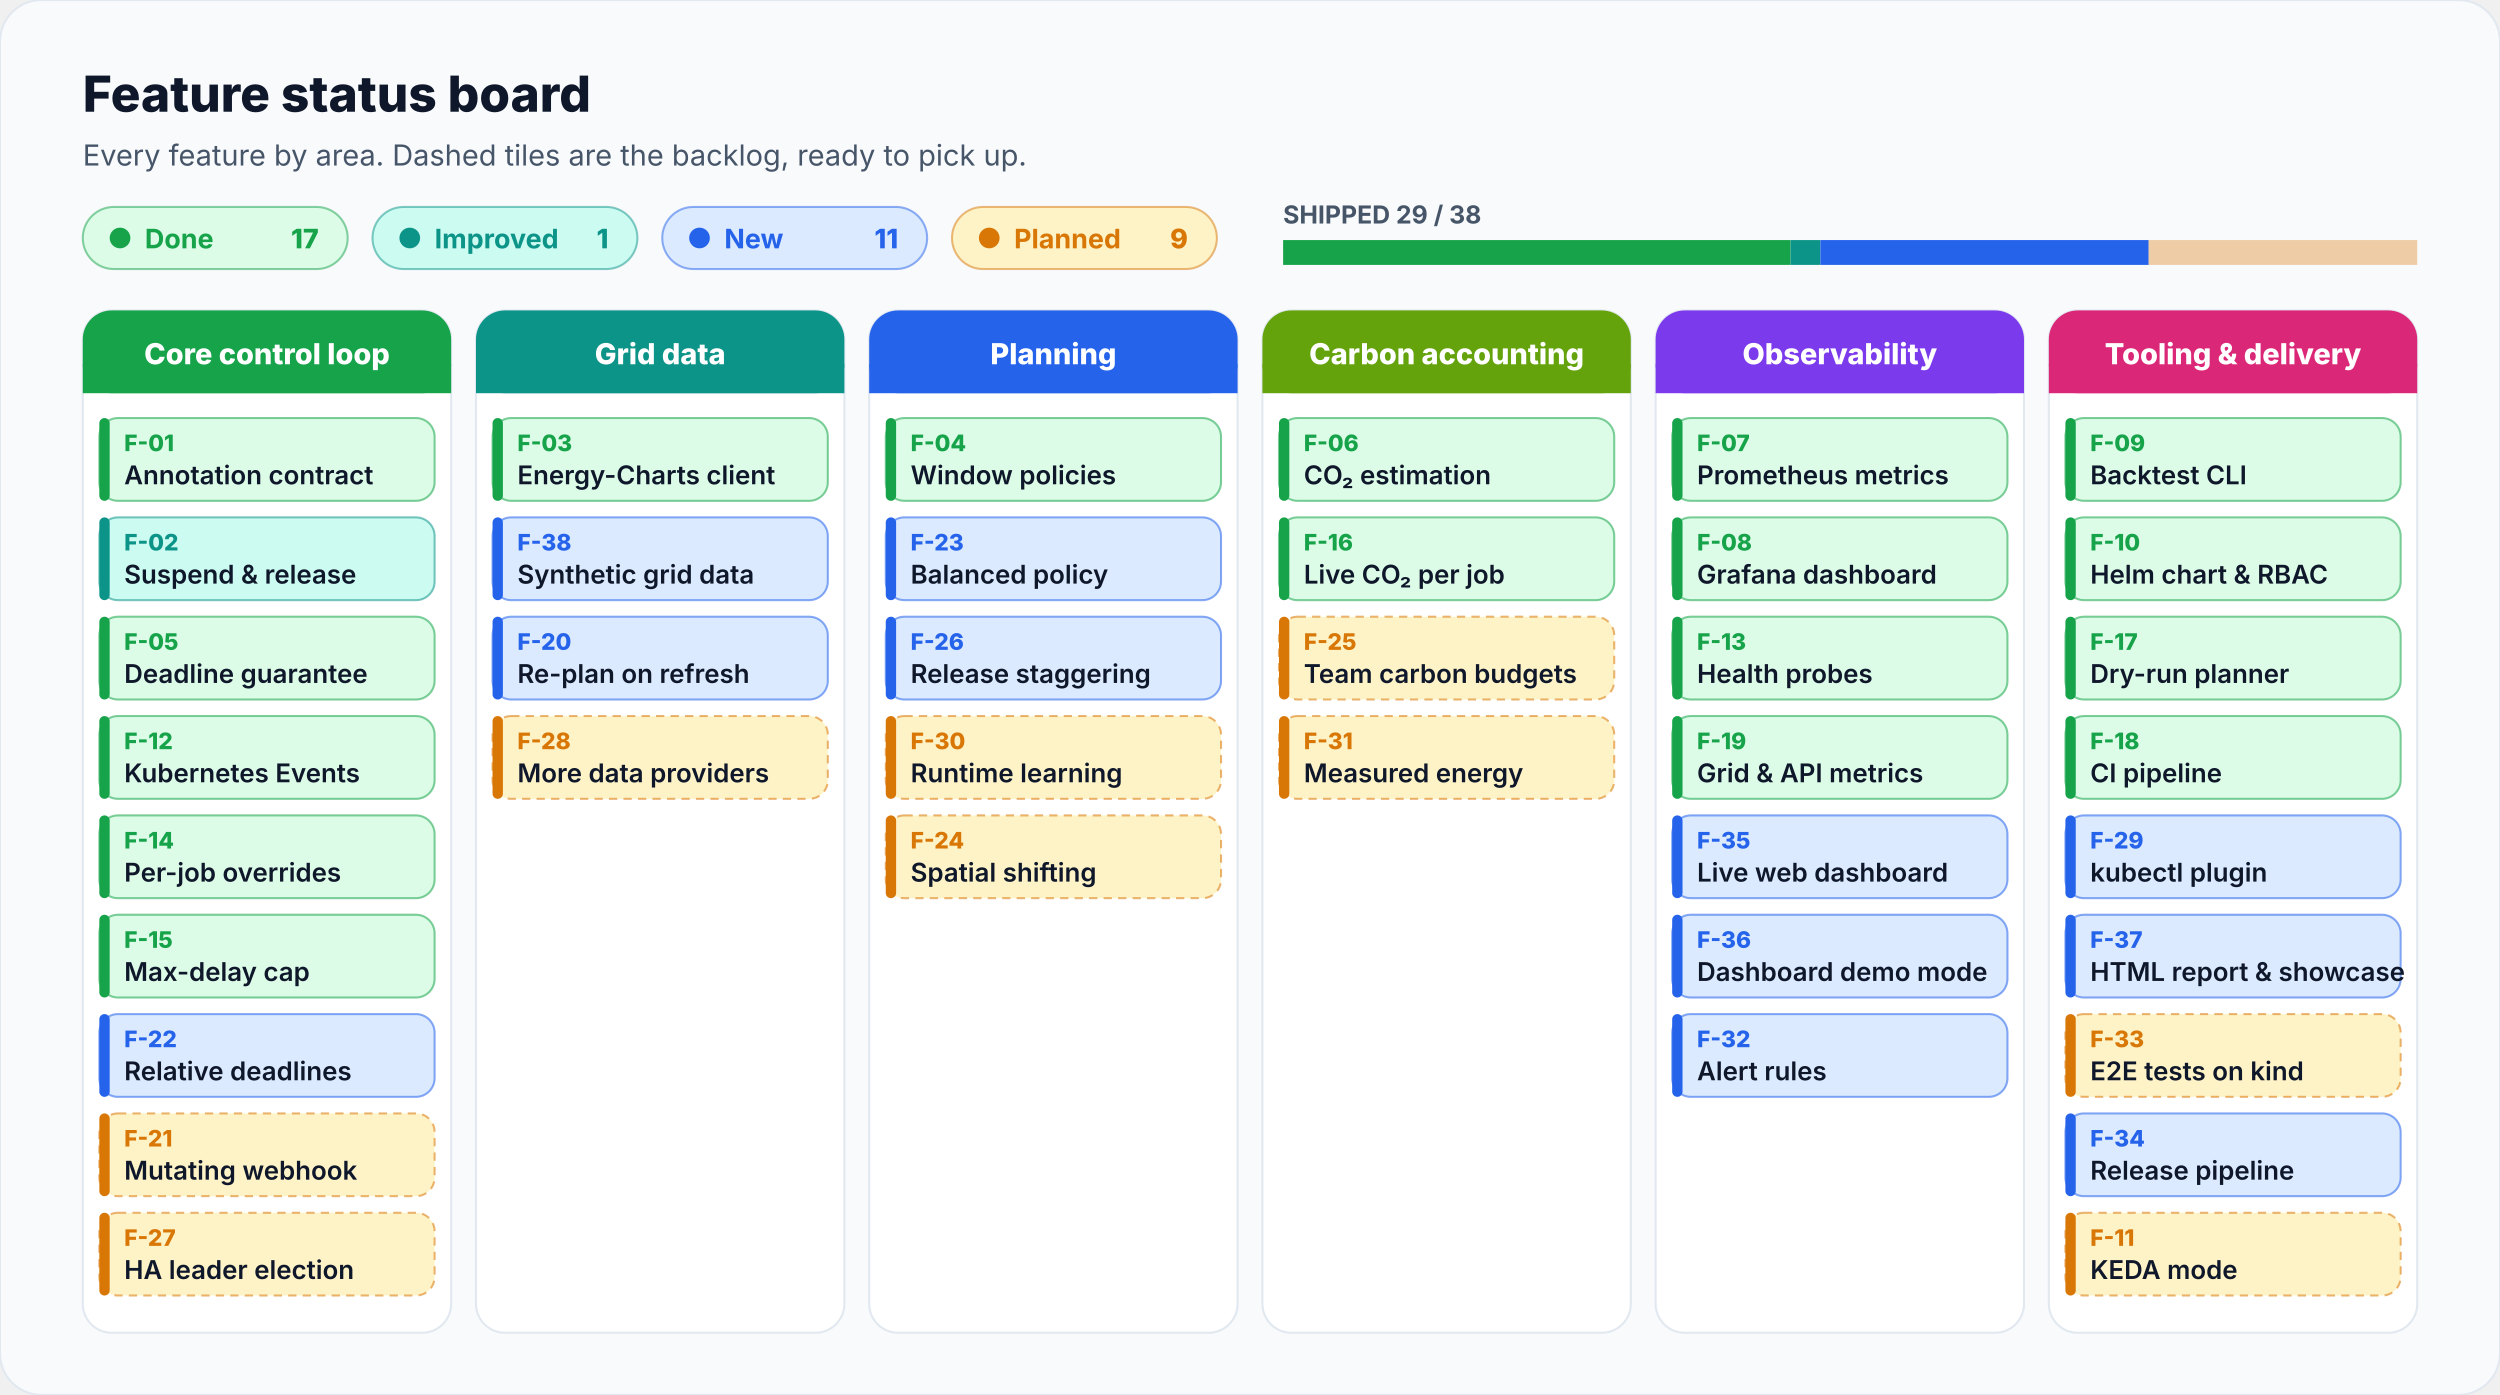
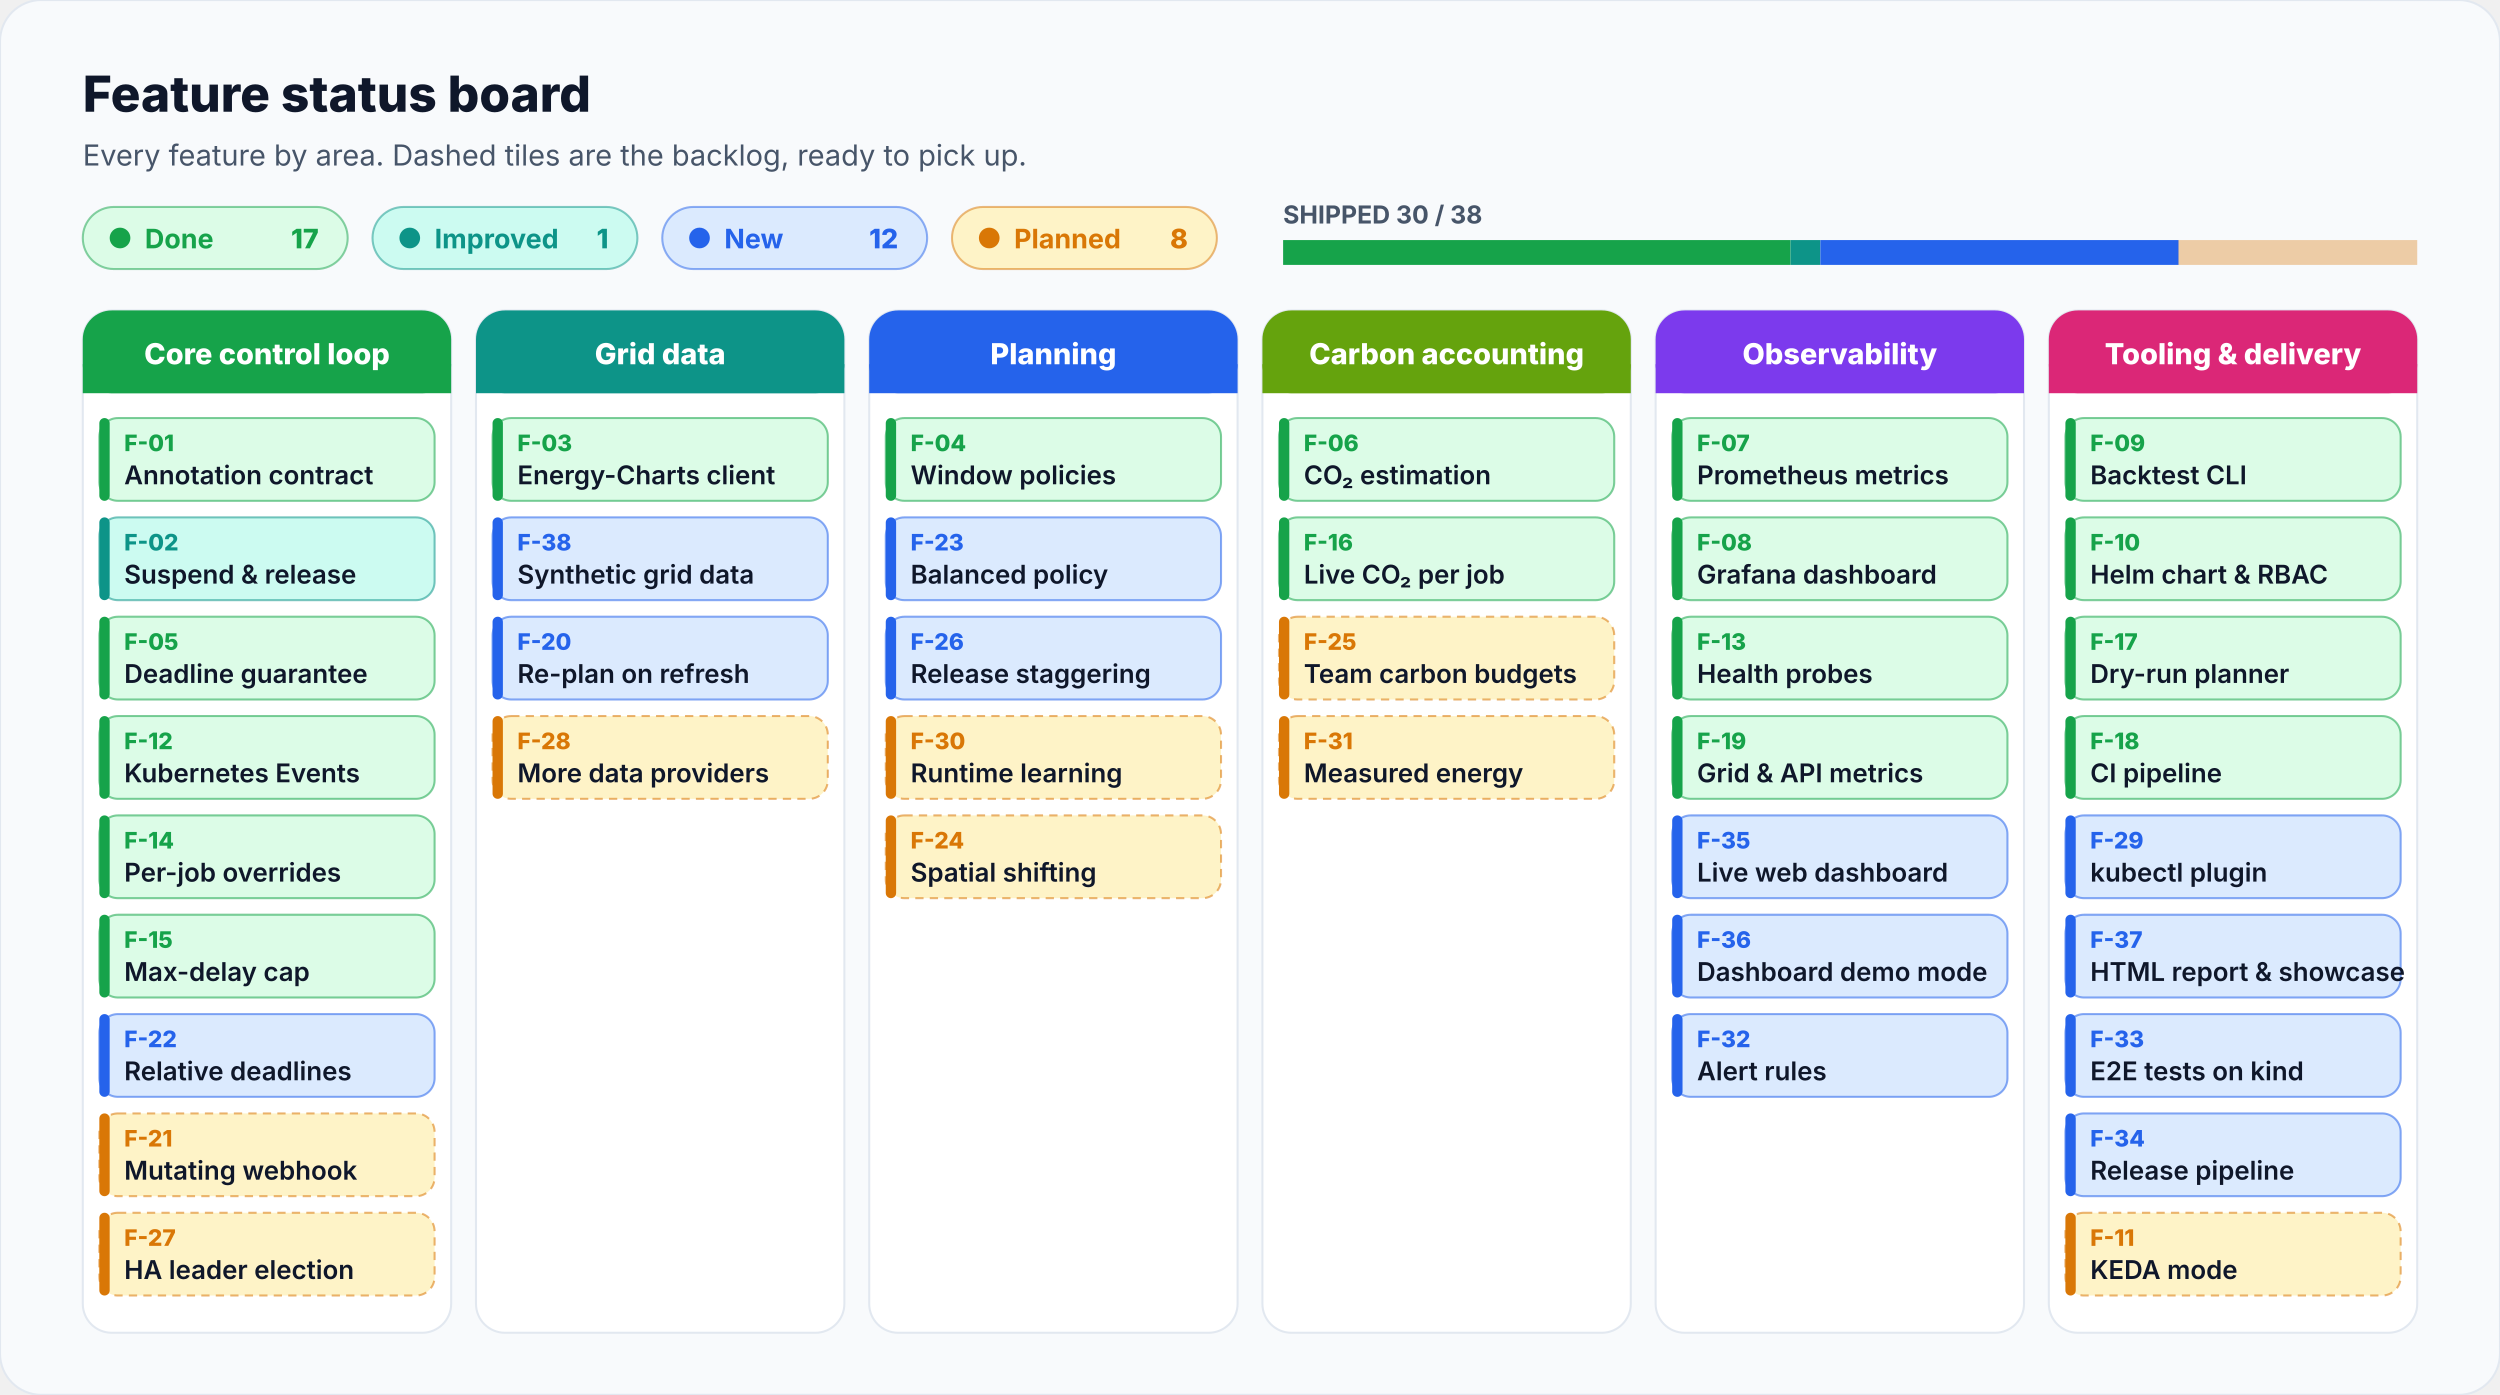
<svg xmlns="http://www.w3.org/2000/svg" viewBox="0 0 1208 674" width="1208" height="674" role="img" aria-label="Feature status board grouped by area">
  <rect width="1208" height="674" rx="20" fill="#f8fafc" stroke="#e2e8f0" />
  <g font-family="'Segoe UI', Inter, Helvetica, Arial, sans-serif">
    <text x="40" y="54" font-size="24" font-weight="800" fill="#0f172a">Feature status board</text>
    <text x="40" y="80" font-size="14" fill="#475569">Every feature by area. Dashed tiles are the backlog, ready to pick up.</text>
    <rect x="40" y="100" width="128" height="30" rx="15" fill="#dcfce7" stroke="#16a34a" stroke-opacity="0.5" />
    <circle cx="58" cy="115" r="5" fill="#16a34a" />
    <text x="70" y="120" font-size="13" font-weight="700" fill="#16a34a">Done</text>
    <text x="154" y="120" font-size="13" font-weight="800" fill="#16a34a" text-anchor="end">17</text>
    <rect x="180" y="100" width="128" height="30" rx="15" fill="#ccfbf1" stroke="#0d9488" stroke-opacity="0.5" />
    <circle cx="198" cy="115" r="5" fill="#0d9488" />
    <text x="210" y="120" font-size="13" font-weight="700" fill="#0d9488">Improved</text>
    <text x="294" y="120" font-size="13" font-weight="800" fill="#0d9488" text-anchor="end">1</text>
    <rect x="320" y="100" width="128" height="30" rx="15" fill="#dbeafe" stroke="#2563eb" stroke-opacity="0.5" />
    <circle cx="338" cy="115" r="5" fill="#2563eb" />
    <text x="350" y="120" font-size="13" font-weight="700" fill="#2563eb">New</text>
-     <text x="434" y="120" font-size="13" font-weight="800" fill="#2563eb" text-anchor="end">11</text>
+     <text x="434" y="120" font-size="13" font-weight="800" fill="#2563eb" text-anchor="end">12</text>
    <rect x="460" y="100" width="128" height="30" rx="15" fill="#fef3c7" stroke="#d97706" stroke-opacity="0.5" />
    <circle cx="478" cy="115" r="5" fill="#d97706" />
    <text x="490" y="120" font-size="13" font-weight="700" fill="#d97706">Planned</text>
-     <text x="574" y="120" font-size="13" font-weight="800" fill="#d97706" text-anchor="end">9</text>
-     <text x="620" y="108" font-size="12" font-weight="700" fill="#475569">SHIPPED 29 / 38</text>
+     <text x="574" y="120" font-size="13" font-weight="800" fill="#d97706" text-anchor="end">8</text>
+     <text x="620" y="108" font-size="12" font-weight="700" fill="#475569">SHIPPED 30 / 38</text>
    <rect x="620.0" y="116" width="245.2" height="12" fill="#16a34a" fill-opacity="1" />
    <rect x="865.2" y="116" width="14.4" height="12" fill="#0d9488" fill-opacity="1" />
-     <rect x="879.6" y="116" width="158.6" height="12" fill="#2563eb" fill-opacity="1" />
-     <rect x="1038.2" y="116" width="129.8" height="12" fill="#d97706" fill-opacity="0.35" />
+     <rect x="879.6" y="116" width="173.1" height="12" fill="#2563eb" fill-opacity="1" />
+     <rect x="1052.6" y="116" width="115.4" height="12" fill="#d97706" fill-opacity="0.35" />
    <rect x="40" y="150" width="178" height="494" rx="14" fill="#ffffff" stroke="#e2e8f0" />
    <rect x="40" y="150" width="178" height="40" rx="14" fill="#16a34a" />
    <rect x="40" y="176" width="178" height="14" fill="#16a34a" />
    <text x="129.0" y="176" font-size="14" font-weight="800" fill="#ffffff" text-anchor="middle">Core control loop</text>
    <rect x="48" y="202" width="162" height="40" rx="9" fill="#dcfce7" stroke="#16a34a" stroke-opacity="0.55" />
    <rect x="48" y="202" width="5" height="40" rx="2.5" fill="#16a34a" />
    <text x="60" y="218" font-size="11" font-weight="800" fill="#16a34a">F-01</text>
    <text x="60" y="234" font-size="12.5" font-weight="600" fill="#0f172a">Annotation contract</text>
    <rect x="48" y="250" width="162" height="40" rx="9" fill="#ccfbf1" stroke="#0d9488" stroke-opacity="0.55" />
    <rect x="48" y="250" width="5" height="40" rx="2.5" fill="#0d9488" />
    <text x="60" y="266" font-size="11" font-weight="800" fill="#0d9488">F-02</text>
    <text x="60" y="282" font-size="12.5" font-weight="600" fill="#0f172a">Suspend &amp; release</text>
    <rect x="48" y="298" width="162" height="40" rx="9" fill="#dcfce7" stroke="#16a34a" stroke-opacity="0.55" />
    <rect x="48" y="298" width="5" height="40" rx="2.5" fill="#16a34a" />
    <text x="60" y="314" font-size="11" font-weight="800" fill="#16a34a">F-05</text>
    <text x="60" y="330" font-size="12.5" font-weight="600" fill="#0f172a">Deadline guarantee</text>
    <rect x="48" y="346" width="162" height="40" rx="9" fill="#dcfce7" stroke="#16a34a" stroke-opacity="0.55" />
    <rect x="48" y="346" width="5" height="40" rx="2.5" fill="#16a34a" />
    <text x="60" y="362" font-size="11" font-weight="800" fill="#16a34a">F-12</text>
    <text x="60" y="378" font-size="12.5" font-weight="600" fill="#0f172a">Kubernetes Events</text>
    <rect x="48" y="394" width="162" height="40" rx="9" fill="#dcfce7" stroke="#16a34a" stroke-opacity="0.55" />
    <rect x="48" y="394" width="5" height="40" rx="2.5" fill="#16a34a" />
    <text x="60" y="410" font-size="11" font-weight="800" fill="#16a34a">F-14</text>
    <text x="60" y="426" font-size="12.5" font-weight="600" fill="#0f172a">Per-job overrides</text>
    <rect x="48" y="442" width="162" height="40" rx="9" fill="#dcfce7" stroke="#16a34a" stroke-opacity="0.55" />
    <rect x="48" y="442" width="5" height="40" rx="2.5" fill="#16a34a" />
    <text x="60" y="458" font-size="11" font-weight="800" fill="#16a34a">F-15</text>
    <text x="60" y="474" font-size="12.5" font-weight="600" fill="#0f172a">Max-delay cap</text>
    <rect x="48" y="490" width="162" height="40" rx="9" fill="#dbeafe" stroke="#2563eb" stroke-opacity="0.55" />
    <rect x="48" y="490" width="5" height="40" rx="2.5" fill="#2563eb" />
    <text x="60" y="506" font-size="11" font-weight="800" fill="#2563eb">F-22</text>
    <text x="60" y="522" font-size="12.5" font-weight="600" fill="#0f172a">Relative deadlines</text>
    <rect x="48" y="538" width="162" height="40" rx="9" fill="#fef3c7" stroke="#d97706" stroke-opacity="0.55" stroke-dasharray="4 3" />
    <rect x="48" y="538" width="5" height="40" rx="2.5" fill="#d97706" />
    <text x="60" y="554" font-size="11" font-weight="800" fill="#d97706">F-21</text>
    <text x="60" y="570" font-size="12.5" font-weight="600" fill="#0f172a">Mutating webhook</text>
    <rect x="48" y="586" width="162" height="40" rx="9" fill="#fef3c7" stroke="#d97706" stroke-opacity="0.55" stroke-dasharray="4 3" />
    <rect x="48" y="586" width="5" height="40" rx="2.5" fill="#d97706" />
    <text x="60" y="602" font-size="11" font-weight="800" fill="#d97706">F-27</text>
    <text x="60" y="618" font-size="12.5" font-weight="600" fill="#0f172a">HA leader election</text>
    <rect x="230" y="150" width="178" height="494" rx="14" fill="#ffffff" stroke="#e2e8f0" />
    <rect x="230" y="150" width="178" height="40" rx="14" fill="#0d9488" />
    <rect x="230" y="176" width="178" height="14" fill="#0d9488" />
    <text x="319.0" y="176" font-size="14" font-weight="800" fill="#ffffff" text-anchor="middle">Grid data</text>
    <rect x="238" y="202" width="162" height="40" rx="9" fill="#dcfce7" stroke="#16a34a" stroke-opacity="0.55" />
    <rect x="238" y="202" width="5" height="40" rx="2.5" fill="#16a34a" />
    <text x="250" y="218" font-size="11" font-weight="800" fill="#16a34a">F-03</text>
    <text x="250" y="234" font-size="12.5" font-weight="600" fill="#0f172a">Energy-Charts client</text>
    <rect x="238" y="250" width="162" height="40" rx="9" fill="#dbeafe" stroke="#2563eb" stroke-opacity="0.55" />
    <rect x="238" y="250" width="5" height="40" rx="2.5" fill="#2563eb" />
    <text x="250" y="266" font-size="11" font-weight="800" fill="#2563eb">F-38</text>
    <text x="250" y="282" font-size="12.5" font-weight="600" fill="#0f172a">Synthetic grid data</text>
    <rect x="238" y="298" width="162" height="40" rx="9" fill="#dbeafe" stroke="#2563eb" stroke-opacity="0.55" />
    <rect x="238" y="298" width="5" height="40" rx="2.5" fill="#2563eb" />
    <text x="250" y="314" font-size="11" font-weight="800" fill="#2563eb">F-20</text>
    <text x="250" y="330" font-size="12.5" font-weight="600" fill="#0f172a">Re-plan on refresh</text>
    <rect x="238" y="346" width="162" height="40" rx="9" fill="#fef3c7" stroke="#d97706" stroke-opacity="0.55" stroke-dasharray="4 3" />
    <rect x="238" y="346" width="5" height="40" rx="2.5" fill="#d97706" />
    <text x="250" y="362" font-size="11" font-weight="800" fill="#d97706">F-28</text>
    <text x="250" y="378" font-size="12.5" font-weight="600" fill="#0f172a">More data providers</text>
    <rect x="420" y="150" width="178" height="494" rx="14" fill="#ffffff" stroke="#e2e8f0" />
    <rect x="420" y="150" width="178" height="40" rx="14" fill="#2563eb" />
    <rect x="420" y="176" width="178" height="14" fill="#2563eb" />
    <text x="509.0" y="176" font-size="14" font-weight="800" fill="#ffffff" text-anchor="middle">Planning</text>
    <rect x="428" y="202" width="162" height="40" rx="9" fill="#dcfce7" stroke="#16a34a" stroke-opacity="0.55" />
    <rect x="428" y="202" width="5" height="40" rx="2.5" fill="#16a34a" />
    <text x="440" y="218" font-size="11" font-weight="800" fill="#16a34a">F-04</text>
    <text x="440" y="234" font-size="12.5" font-weight="600" fill="#0f172a">Window policies</text>
    <rect x="428" y="250" width="162" height="40" rx="9" fill="#dbeafe" stroke="#2563eb" stroke-opacity="0.55" />
    <rect x="428" y="250" width="5" height="40" rx="2.5" fill="#2563eb" />
    <text x="440" y="266" font-size="11" font-weight="800" fill="#2563eb">F-23</text>
    <text x="440" y="282" font-size="12.5" font-weight="600" fill="#0f172a">Balanced policy</text>
    <rect x="428" y="298" width="162" height="40" rx="9" fill="#dbeafe" stroke="#2563eb" stroke-opacity="0.55" />
    <rect x="428" y="298" width="5" height="40" rx="2.5" fill="#2563eb" />
    <text x="440" y="314" font-size="11" font-weight="800" fill="#2563eb">F-26</text>
    <text x="440" y="330" font-size="12.5" font-weight="600" fill="#0f172a">Release staggering</text>
    <rect x="428" y="346" width="162" height="40" rx="9" fill="#fef3c7" stroke="#d97706" stroke-opacity="0.55" stroke-dasharray="4 3" />
    <rect x="428" y="346" width="5" height="40" rx="2.5" fill="#d97706" />
    <text x="440" y="362" font-size="11" font-weight="800" fill="#d97706">F-30</text>
    <text x="440" y="378" font-size="12.5" font-weight="600" fill="#0f172a">Runtime learning</text>
    <rect x="428" y="394" width="162" height="40" rx="9" fill="#fef3c7" stroke="#d97706" stroke-opacity="0.55" stroke-dasharray="4 3" />
    <rect x="428" y="394" width="5" height="40" rx="2.5" fill="#d97706" />
    <text x="440" y="410" font-size="11" font-weight="800" fill="#d97706">F-24</text>
    <text x="440" y="426" font-size="12.5" font-weight="600" fill="#0f172a">Spatial shifting</text>
    <rect x="610" y="150" width="178" height="494" rx="14" fill="#ffffff" stroke="#e2e8f0" />
    <rect x="610" y="150" width="178" height="40" rx="14" fill="#65a30d" />
    <rect x="610" y="176" width="178" height="14" fill="#65a30d" />
    <text x="699.0" y="176" font-size="14" font-weight="800" fill="#ffffff" text-anchor="middle">Carbon accounting</text>
    <rect x="618" y="202" width="162" height="40" rx="9" fill="#dcfce7" stroke="#16a34a" stroke-opacity="0.55" />
    <rect x="618" y="202" width="5" height="40" rx="2.5" fill="#16a34a" />
    <text x="630" y="218" font-size="11" font-weight="800" fill="#16a34a">F-06</text>
    <text x="630" y="234" font-size="12.5" font-weight="600" fill="#0f172a">CO₂ estimation</text>
    <rect x="618" y="250" width="162" height="40" rx="9" fill="#dcfce7" stroke="#16a34a" stroke-opacity="0.55" />
    <rect x="618" y="250" width="5" height="40" rx="2.5" fill="#16a34a" />
    <text x="630" y="266" font-size="11" font-weight="800" fill="#16a34a">F-16</text>
    <text x="630" y="282" font-size="12.5" font-weight="600" fill="#0f172a">Live CO₂ per job</text>
    <rect x="618" y="298" width="162" height="40" rx="9" fill="#fef3c7" stroke="#d97706" stroke-opacity="0.55" stroke-dasharray="4 3" />
    <rect x="618" y="298" width="5" height="40" rx="2.5" fill="#d97706" />
    <text x="630" y="314" font-size="11" font-weight="800" fill="#d97706">F-25</text>
    <text x="630" y="330" font-size="12.5" font-weight="600" fill="#0f172a">Team carbon budgets</text>
    <rect x="618" y="346" width="162" height="40" rx="9" fill="#fef3c7" stroke="#d97706" stroke-opacity="0.55" stroke-dasharray="4 3" />
    <rect x="618" y="346" width="5" height="40" rx="2.5" fill="#d97706" />
    <text x="630" y="362" font-size="11" font-weight="800" fill="#d97706">F-31</text>
    <text x="630" y="378" font-size="12.5" font-weight="600" fill="#0f172a">Measured energy</text>
    <rect x="800" y="150" width="178" height="494" rx="14" fill="#ffffff" stroke="#e2e8f0" />
    <rect x="800" y="150" width="178" height="40" rx="14" fill="#7c3aed" />
    <rect x="800" y="176" width="178" height="14" fill="#7c3aed" />
    <text x="889.0" y="176" font-size="14" font-weight="800" fill="#ffffff" text-anchor="middle">Observability</text>
    <rect x="808" y="202" width="162" height="40" rx="9" fill="#dcfce7" stroke="#16a34a" stroke-opacity="0.55" />
    <rect x="808" y="202" width="5" height="40" rx="2.5" fill="#16a34a" />
    <text x="820" y="218" font-size="11" font-weight="800" fill="#16a34a">F-07</text>
    <text x="820" y="234" font-size="12.5" font-weight="600" fill="#0f172a">Prometheus metrics</text>
    <rect x="808" y="250" width="162" height="40" rx="9" fill="#dcfce7" stroke="#16a34a" stroke-opacity="0.55" />
    <rect x="808" y="250" width="5" height="40" rx="2.5" fill="#16a34a" />
    <text x="820" y="266" font-size="11" font-weight="800" fill="#16a34a">F-08</text>
    <text x="820" y="282" font-size="12.5" font-weight="600" fill="#0f172a">Grafana dashboard</text>
    <rect x="808" y="298" width="162" height="40" rx="9" fill="#dcfce7" stroke="#16a34a" stroke-opacity="0.55" />
    <rect x="808" y="298" width="5" height="40" rx="2.5" fill="#16a34a" />
    <text x="820" y="314" font-size="11" font-weight="800" fill="#16a34a">F-13</text>
    <text x="820" y="330" font-size="12.5" font-weight="600" fill="#0f172a">Health probes</text>
    <rect x="808" y="346" width="162" height="40" rx="9" fill="#dcfce7" stroke="#16a34a" stroke-opacity="0.55" />
    <rect x="808" y="346" width="5" height="40" rx="2.5" fill="#16a34a" />
    <text x="820" y="362" font-size="11" font-weight="800" fill="#16a34a">F-19</text>
    <text x="820" y="378" font-size="12.5" font-weight="600" fill="#0f172a">Grid &amp; API metrics</text>
    <rect x="808" y="394" width="162" height="40" rx="9" fill="#dbeafe" stroke="#2563eb" stroke-opacity="0.55" />
    <rect x="808" y="394" width="5" height="40" rx="2.5" fill="#2563eb" />
    <text x="820" y="410" font-size="11" font-weight="800" fill="#2563eb">F-35</text>
    <text x="820" y="426" font-size="12.5" font-weight="600" fill="#0f172a">Live web dashboard</text>
    <rect x="808" y="442" width="162" height="40" rx="9" fill="#dbeafe" stroke="#2563eb" stroke-opacity="0.55" />
    <rect x="808" y="442" width="5" height="40" rx="2.5" fill="#2563eb" />
    <text x="820" y="458" font-size="11" font-weight="800" fill="#2563eb">F-36</text>
    <text x="820" y="474" font-size="12.5" font-weight="600" fill="#0f172a">Dashboard demo mode</text>
    <rect x="808" y="490" width="162" height="40" rx="9" fill="#dbeafe" stroke="#2563eb" stroke-opacity="0.55" />
    <rect x="808" y="490" width="5" height="40" rx="2.5" fill="#2563eb" />
    <text x="820" y="506" font-size="11" font-weight="800" fill="#2563eb">F-32</text>
    <text x="820" y="522" font-size="12.5" font-weight="600" fill="#0f172a">Alert rules</text>
    <rect x="990" y="150" width="178" height="494" rx="14" fill="#ffffff" stroke="#e2e8f0" />
    <rect x="990" y="150" width="178" height="40" rx="14" fill="#db2777" />
    <rect x="990" y="176" width="178" height="14" fill="#db2777" />
    <text x="1079.0" y="176" font-size="14" font-weight="800" fill="#ffffff" text-anchor="middle">Tooling &amp; delivery</text>
    <rect x="998" y="202" width="162" height="40" rx="9" fill="#dcfce7" stroke="#16a34a" stroke-opacity="0.55" />
    <rect x="998" y="202" width="5" height="40" rx="2.5" fill="#16a34a" />
    <text x="1010" y="218" font-size="11" font-weight="800" fill="#16a34a">F-09</text>
    <text x="1010" y="234" font-size="12.5" font-weight="600" fill="#0f172a">Backtest CLI</text>
    <rect x="998" y="250" width="162" height="40" rx="9" fill="#dcfce7" stroke="#16a34a" stroke-opacity="0.55" />
    <rect x="998" y="250" width="5" height="40" rx="2.5" fill="#16a34a" />
    <text x="1010" y="266" font-size="11" font-weight="800" fill="#16a34a">F-10</text>
    <text x="1010" y="282" font-size="12.5" font-weight="600" fill="#0f172a">Helm chart &amp; RBAC</text>
    <rect x="998" y="298" width="162" height="40" rx="9" fill="#dcfce7" stroke="#16a34a" stroke-opacity="0.55" />
    <rect x="998" y="298" width="5" height="40" rx="2.5" fill="#16a34a" />
    <text x="1010" y="314" font-size="11" font-weight="800" fill="#16a34a">F-17</text>
    <text x="1010" y="330" font-size="12.5" font-weight="600" fill="#0f172a">Dry-run planner</text>
    <rect x="998" y="346" width="162" height="40" rx="9" fill="#dcfce7" stroke="#16a34a" stroke-opacity="0.55" />
    <rect x="998" y="346" width="5" height="40" rx="2.5" fill="#16a34a" />
    <text x="1010" y="362" font-size="11" font-weight="800" fill="#16a34a">F-18</text>
    <text x="1010" y="378" font-size="12.5" font-weight="600" fill="#0f172a">CI pipeline</text>
    <rect x="998" y="394" width="162" height="40" rx="9" fill="#dbeafe" stroke="#2563eb" stroke-opacity="0.55" />
    <rect x="998" y="394" width="5" height="40" rx="2.5" fill="#2563eb" />
    <text x="1010" y="410" font-size="11" font-weight="800" fill="#2563eb">F-29</text>
    <text x="1010" y="426" font-size="12.5" font-weight="600" fill="#0f172a">kubectl plugin</text>
    <rect x="998" y="442" width="162" height="40" rx="9" fill="#dbeafe" stroke="#2563eb" stroke-opacity="0.55" />
    <rect x="998" y="442" width="5" height="40" rx="2.5" fill="#2563eb" />
    <text x="1010" y="458" font-size="11" font-weight="800" fill="#2563eb">F-37</text>
    <text x="1010" y="474" font-size="12.5" font-weight="600" fill="#0f172a">HTML report &amp; showcase</text>
-     <rect x="998" y="490" width="162" height="40" rx="9" fill="#fef3c7" stroke="#d97706" stroke-opacity="0.55" stroke-dasharray="4 3" />
-     <rect x="998" y="490" width="5" height="40" rx="2.5" fill="#d97706" />
-     <text x="1010" y="506" font-size="11" font-weight="800" fill="#d97706">F-33</text>
+     <rect x="998" y="490" width="162" height="40" rx="9" fill="#dbeafe" stroke="#2563eb" stroke-opacity="0.55" />
+     <rect x="998" y="490" width="5" height="40" rx="2.5" fill="#2563eb" />
+     <text x="1010" y="506" font-size="11" font-weight="800" fill="#2563eb">F-33</text>
    <text x="1010" y="522" font-size="12.5" font-weight="600" fill="#0f172a">E2E tests on kind</text>
    <rect x="998" y="538" width="162" height="40" rx="9" fill="#dbeafe" stroke="#2563eb" stroke-opacity="0.55" />
    <rect x="998" y="538" width="5" height="40" rx="2.5" fill="#2563eb" />
    <text x="1010" y="554" font-size="11" font-weight="800" fill="#2563eb">F-34</text>
    <text x="1010" y="570" font-size="12.5" font-weight="600" fill="#0f172a">Release pipeline</text>
    <rect x="998" y="586" width="162" height="40" rx="9" fill="#fef3c7" stroke="#d97706" stroke-opacity="0.55" stroke-dasharray="4 3" />
    <rect x="998" y="586" width="5" height="40" rx="2.5" fill="#d97706" />
    <text x="1010" y="602" font-size="11" font-weight="800" fill="#d97706">F-11</text>
    <text x="1010" y="618" font-size="12.5" font-weight="600" fill="#0f172a">KEDA mode</text>
  </g>
</svg>
